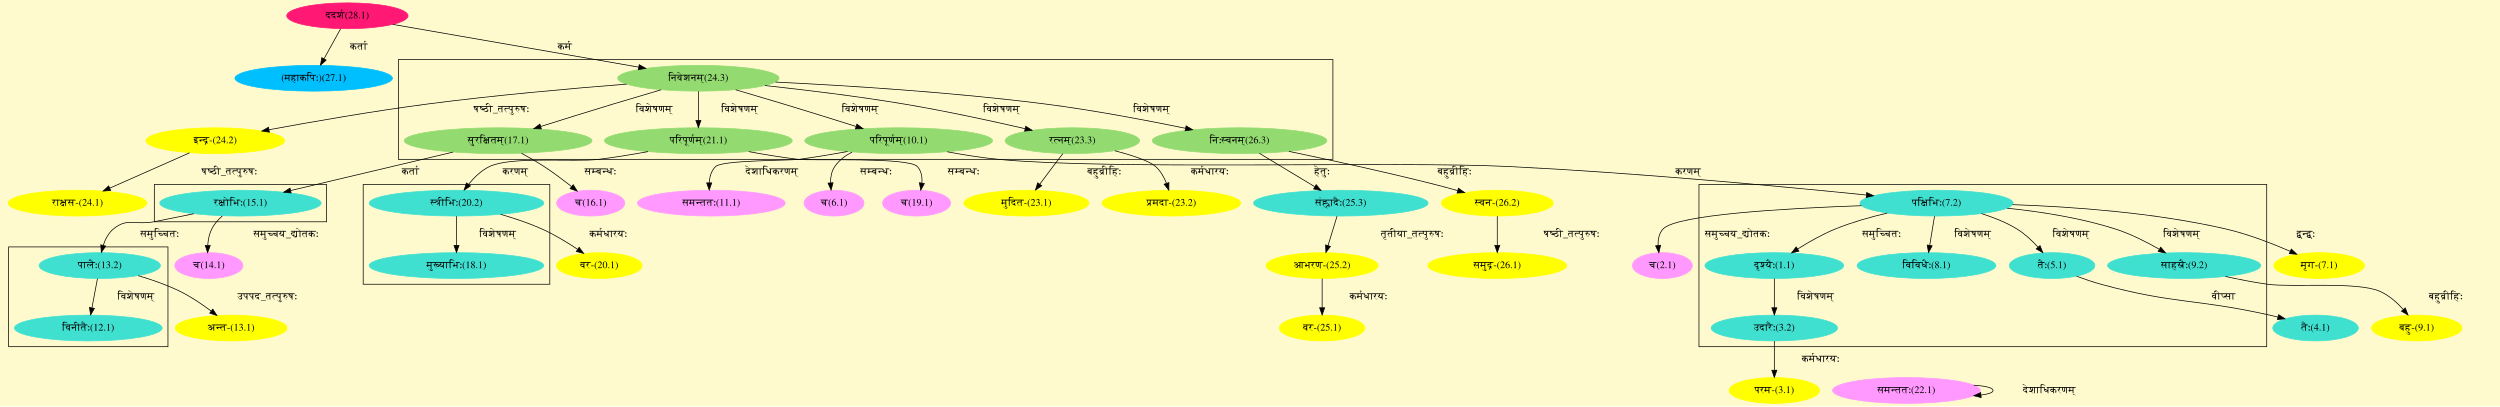
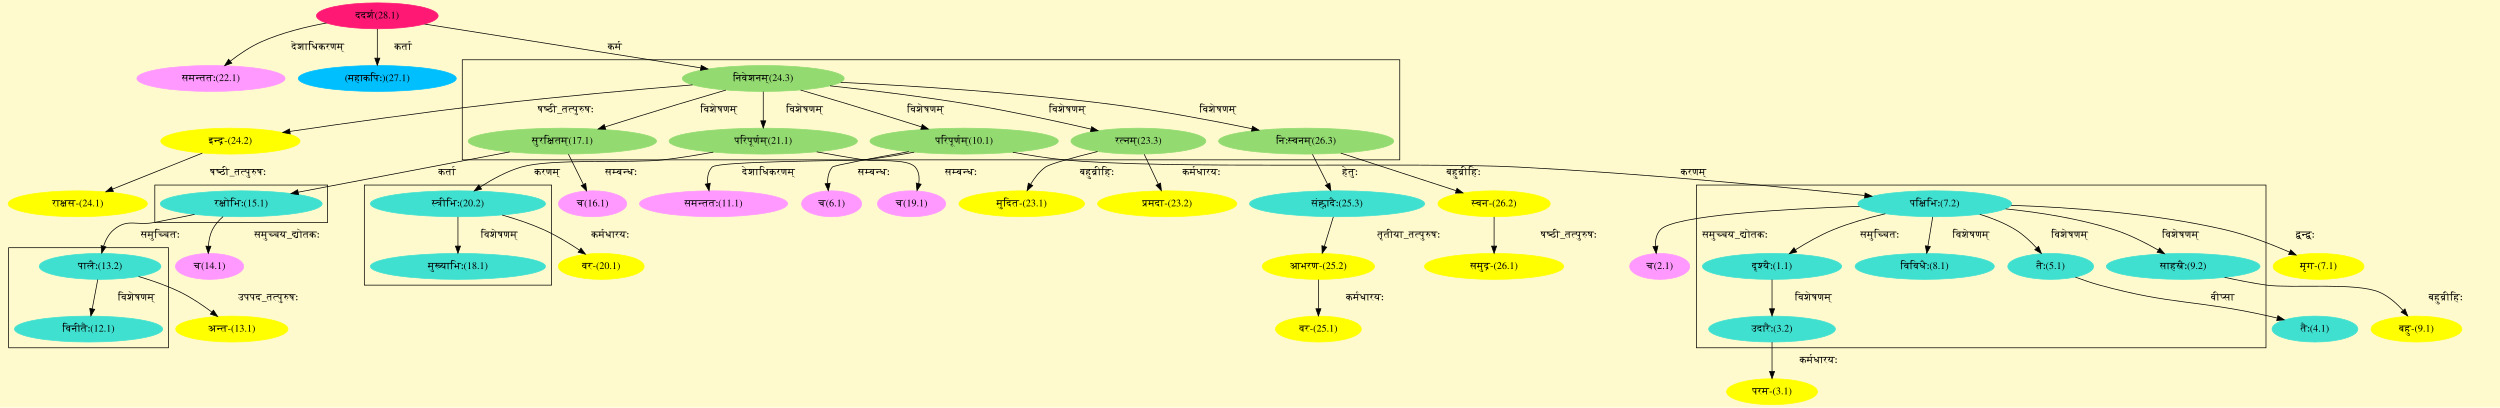
- <svg xmlns="http://www.w3.org/2000/svg" width="3483pt" height="566pt" viewBox="0.00 0.00 3483.00 566.00">
+ <svg xmlns="http://www.w3.org/2000/svg" width="3472pt" height="566pt" viewBox="0.00 0.00 3472.00 566.00">
  <g id="graph0" class="graph" transform="scale(1 1) rotate(0) translate(4 562)">
-     <polygon fill="#fffacd" stroke="transparent" points="-4,4 -4,-562 3479,-562 3479,4 -4,4" />
+     <polygon fill="#fffacd" stroke="transparent" points="-4,4 -4,-562 3468,-562 3468,4 -4,4" />
    <g id="clust1" class="cluster">
-       <polygon fill="#fffacd" stroke="black" points="2363,-79 2363,-305 3154,-305 3154,-79 2363,-79" />
+       <polygon fill="#fffacd" stroke="black" points="2352,-79 2352,-305 3143,-305 3143,-79 2352,-79" />
    </g>
    <g id="clust2" class="cluster">
-       <polygon fill="#fffacd" stroke="black" points="551,-340 551,-479 1853,-479 1853,-340 551,-340" />
+       <polygon fill="#fffacd" stroke="black" points="638,-340 638,-479 1940,-479 1940,-340 638,-340" />
    </g>
    <g id="clust3" class="cluster">
      <polygon fill="#fffacd" stroke="black" points="8,-79 8,-218 230,-218 230,-79 8,-79" />
    </g>
    <g id="clust4" class="cluster">
      <polygon fill="#fffacd" stroke="black" points="211,-253 211,-305 451,-305 451,-253 211,-253" />
    </g>
    <g id="clust5" class="cluster">
      <polygon fill="#fffacd" stroke="black" points="502,-166 502,-305 762,-305 762,-166 502,-166" />
    </g>
    <g id="node1" class="node">
-       <ellipse fill="#40e0d0" stroke="#40e0d0" cx="2468" cy="-192" rx="96.68" ry="18" />
-       <text text-anchor="middle" x="2468" y="-188.3" font-family="Times,serif" font-size="14.00">दृश्यैः(1.1)</text>
+       <ellipse fill="#40e0d0" stroke="#40e0d0" cx="2457" cy="-192" rx="96.68" ry="18" />
+       <text text-anchor="middle" x="2457" y="-188.3" font-family="Times,serif" font-size="14.00">दृश्यैः(1.1)</text>
    </g>
    <g id="node2" class="node">
-       <ellipse fill="#40e0d0" stroke="#40e0d0" cx="2694" cy="-279" rx="106.68" ry="18" />
-       <text text-anchor="middle" x="2694" y="-275.3" font-family="Times,serif" font-size="14.00">पक्षिभिः(7.2)</text>
+       <ellipse fill="#40e0d0" stroke="#40e0d0" cx="2683" cy="-279" rx="106.68" ry="18" />
+       <text text-anchor="middle" x="2683" y="-275.3" font-family="Times,serif" font-size="14.00">पक्षिभिः(7.2)</text>
    </g>
    <g id="edge1" class="edge">
-       <path fill="none" stroke="black" d="M2500.55,-215.14C2515.92,-224.8 2534.85,-235.59 2553,-243 2575.88,-252.34 2601.91,-259.66 2625.32,-265.13" />
-       <polygon fill="black" stroke="black" points="2502.25,-212.08 2491.95,-209.62 2498.47,-217.97 2502.25,-212.08" />
-       <text text-anchor="middle" x="2617.5" y="-231.8" font-family="Times,serif" font-size="14.00">समुच्चितः</text>
+       <path fill="none" stroke="black" d="M2489.55,-215.14C2504.92,-224.8 2523.85,-235.59 2542,-243 2564.88,-252.34 2590.91,-259.66 2614.32,-265.13" />
+       <polygon fill="black" stroke="black" points="2491.25,-212.08 2480.95,-209.62 2487.47,-217.97 2491.25,-212.08" />
+       <text text-anchor="middle" x="2606.5" y="-231.8" font-family="Times,serif" font-size="14.00">समुच्चितः</text>
    </g>
    <g id="node7" class="node">
-       <ellipse fill="#93db70" stroke="#93db70" cx="1248" cy="-366" rx="130.78" ry="18" />
-       <text text-anchor="middle" x="1248" y="-362.3" font-family="Times,serif" font-size="14.00">परिपूर्णम्(10.1)</text>
+       <ellipse fill="#93db70" stroke="#93db70" cx="1335" cy="-366" rx="130.78" ry="18" />
+       <text text-anchor="middle" x="1335" y="-362.3" font-family="Times,serif" font-size="14.00">परिपूर्णम्(10.1)</text>
    </g>
    <g id="edge9" class="edge">
-       <path fill="none" stroke="black" d="M2596.18,-290.31C2478.22,-302.26 2273.85,-321.4 2098,-330 1940.17,-337.72 1544.29,-324.85 1387,-340 1363.57,-342.26 1338.17,-346.34 1315.56,-350.55" />
-       <polygon fill="black" stroke="black" points="2596.68,-293.78 2606.27,-289.28 2595.97,-286.81 2596.68,-293.78" />
+       <path fill="none" stroke="black" d="M2585.65,-290.51C2470.71,-302.43 2273.7,-321.34 2104,-330 1964.16,-337.14 1613.36,-326.45 1474,-340 1450.57,-342.28 1425.17,-346.36 1402.56,-350.58" />
+       <polygon fill="black" stroke="black" points="2586.25,-293.97 2595.83,-289.45 2585.52,-287.01 2586.25,-293.97" />
      <text text-anchor="middle" x="2348" y="-318.8" font-family="Times,serif" font-size="14.00">करणम्</text>
    </g>
    <g id="node3" class="node">
-       <ellipse fill="#40e0d0" stroke="#40e0d0" cx="2468" cy="-105" rx="87.99" ry="18" />
-       <text text-anchor="middle" x="2468" y="-101.3" font-family="Times,serif" font-size="14.00">उदारैः(3.2)</text>
+       <ellipse fill="#40e0d0" stroke="#40e0d0" cx="2457" cy="-105" rx="87.99" ry="18" />
+       <text text-anchor="middle" x="2457" y="-101.3" font-family="Times,serif" font-size="14.00">उदारैः(3.2)</text>
    </g>
    <g id="edge4" class="edge">
-       <path fill="none" stroke="black" d="M2468,-133.27C2468,-146.58 2468,-162.19 2468,-173.82" />
-       <polygon fill="black" stroke="black" points="2471.5,-133.2 2468,-123.2 2464.5,-133.2 2471.5,-133.2" />
-       <text text-anchor="middle" x="2525.5" y="-144.8" font-family="Times,serif" font-size="14.00">विशेषणम्</text>
+       <path fill="none" stroke="black" d="M2457,-133.27C2457,-146.58 2457,-162.19 2457,-173.82" />
+       <polygon fill="black" stroke="black" points="2460.5,-133.2 2457,-123.2 2453.5,-133.2 2460.5,-133.2" />
+       <text text-anchor="middle" x="2514.5" y="-144.8" font-family="Times,serif" font-size="14.00">विशेषणम्</text>
    </g>
    <g id="node4" class="node">
-       <ellipse fill="#40e0d0" stroke="#40e0d0" cx="2855" cy="-192" rx="59.59" ry="18" />
-       <text text-anchor="middle" x="2855" y="-188.3" font-family="Times,serif" font-size="14.00">तैः(5.1)</text>
+       <ellipse fill="#40e0d0" stroke="#40e0d0" cx="2844" cy="-192" rx="59.59" ry="18" />
+       <text text-anchor="middle" x="2844" y="-188.3" font-family="Times,serif" font-size="14.00">तैः(5.1)</text>
    </g>
    <g id="edge6" class="edge">
-       <path fill="none" stroke="black" d="M2835.37,-217.66C2827.12,-226.7 2816.9,-236.33 2806,-243 2790.97,-252.2 2773.31,-259.18 2756.51,-264.38" />
-       <polygon fill="black" stroke="black" points="2838.15,-219.81 2842.09,-209.97 2832.87,-215.2 2838.15,-219.81" />
-       <text text-anchor="middle" x="2881.5" y="-231.8" font-family="Times,serif" font-size="14.00">विशेषणम्</text>
+       <path fill="none" stroke="black" d="M2824.37,-217.66C2816.12,-226.7 2805.9,-236.33 2795,-243 2779.97,-252.2 2762.31,-259.18 2745.51,-264.38" />
+       <polygon fill="black" stroke="black" points="2827.15,-219.81 2831.09,-209.97 2821.87,-215.2 2827.15,-219.81" />
+       <text text-anchor="middle" x="2870.5" y="-231.8" font-family="Times,serif" font-size="14.00">विशेषणम्</text>
    </g>
    <g id="node5" class="node">
-       <ellipse fill="#40e0d0" stroke="#40e0d0" cx="2680" cy="-192" rx="96.68" ry="18" />
-       <text text-anchor="middle" x="2680" y="-188.3" font-family="Times,serif" font-size="14.00">विविधैः(8.1)</text>
+       <ellipse fill="#40e0d0" stroke="#40e0d0" cx="2669" cy="-192" rx="96.68" ry="18" />
+       <text text-anchor="middle" x="2669" y="-188.3" font-family="Times,serif" font-size="14.00">विविधैः(8.1)</text>
    </g>
    <g id="edge10" class="edge">
-       <path fill="none" stroke="black" d="M2684.49,-220.27C2686.68,-233.58 2689.26,-249.19 2691.17,-260.82" />
-       <polygon fill="black" stroke="black" points="2687.91,-219.5 2682.83,-210.2 2681,-220.64 2687.91,-219.5" />
-       <text text-anchor="middle" x="2744.5" y="-231.8" font-family="Times,serif" font-size="14.00">विशेषणम्</text>
+       <path fill="none" stroke="black" d="M2673.49,-220.27C2675.68,-233.58 2678.26,-249.19 2680.17,-260.82" />
+       <polygon fill="black" stroke="black" points="2676.91,-219.5 2671.83,-210.2 2670,-220.64 2676.91,-219.5" />
+       <text text-anchor="middle" x="2733.5" y="-231.8" font-family="Times,serif" font-size="14.00">विशेषणम्</text>
    </g>
    <g id="node6" class="node">
-       <ellipse fill="#40e0d0" stroke="#40e0d0" cx="3039" cy="-192" rx="106.68" ry="18" />
-       <text text-anchor="middle" x="3039" y="-188.3" font-family="Times,serif" font-size="14.00">साहस्रैः(9.2)</text>
+       <ellipse fill="#40e0d0" stroke="#40e0d0" cx="3028" cy="-192" rx="106.68" ry="18" />
+       <text text-anchor="middle" x="3028" y="-188.3" font-family="Times,serif" font-size="14.00">साहस्रैः(9.2)</text>
    </g>
    <g id="edge12" class="edge">
-       <path fill="none" stroke="black" d="M3004.34,-214.72C2986.62,-224.86 2964.34,-236.17 2943,-243 2894.67,-258.48 2838.89,-267.11 2792.39,-271.93" />
-       <polygon fill="black" stroke="black" points="3006.3,-217.63 3013.16,-209.55 3002.77,-211.58 3006.3,-217.63" />
-       <text text-anchor="middle" x="3035.5" y="-231.8" font-family="Times,serif" font-size="14.00">विशेषणम्</text>
+       <path fill="none" stroke="black" d="M2993.34,-214.72C2975.62,-224.86 2953.34,-236.17 2932,-243 2883.67,-258.48 2827.89,-267.11 2781.39,-271.93" />
+       <polygon fill="black" stroke="black" points="2995.3,-217.63 3002.16,-209.55 2991.77,-211.58 2995.3,-217.63" />
+       <text text-anchor="middle" x="3024.5" y="-231.8" font-family="Times,serif" font-size="14.00">विशेषणम्</text>
    </g>
    <g id="node8" class="node">
-       <ellipse fill="#93db70" stroke="#93db70" cx="969" cy="-453" rx="112.38" ry="18" />
-       <text text-anchor="middle" x="969" y="-449.3" font-family="Times,serif" font-size="14.00">निवेशनम्(24.3)</text>
+       <ellipse fill="#93db70" stroke="#93db70" cx="1056" cy="-453" rx="112.38" ry="18" />
+       <text text-anchor="middle" x="1056" y="-449.3" font-family="Times,serif" font-size="14.00">निवेशनम्(24.3)</text>
    </g>
    <g id="edge13" class="edge">
-       <path fill="none" stroke="black" d="M1188.42,-385.88C1158.35,-395.34 1121.28,-406.91 1088,-417 1066.05,-423.66 1041.77,-430.83 1020.9,-436.94" />
-       <polygon fill="black" stroke="black" points="1189.85,-389.1 1198.34,-382.76 1187.75,-382.42 1189.85,-389.1" />
-       <text text-anchor="middle" x="1194.5" y="-405.8" font-family="Times,serif" font-size="14.00">विशेषणम्</text>
-     </g>
-     <g id="node35" class="node">
-       <ellipse fill="#ff1975" stroke="#ff1975" cx="480" cy="-540" rx="84.49" ry="18" />
-       <text text-anchor="middle" x="480" y="-536.3" font-family="Times,serif" font-size="14.00">ददर्श(28.1)</text>
+       <path fill="none" stroke="black" d="M1275.42,-385.88C1245.35,-395.34 1208.28,-406.91 1175,-417 1153.05,-423.66 1128.77,-430.83 1107.9,-436.94" />
+       <polygon fill="black" stroke="black" points="1276.85,-389.1 1285.34,-382.76 1274.75,-382.42 1276.85,-389.1" />
+       <text text-anchor="middle" x="1281.5" y="-405.8" font-family="Times,serif" font-size="14.00">विशेषणम्</text>
+     </g>
+     <g id="node31" class="node">
+       <ellipse fill="#ff1975" stroke="#ff1975" cx="520" cy="-540" rx="84.49" ry="18" />
+       <text text-anchor="middle" x="520" y="-536.3" font-family="Times,serif" font-size="14.00">ददर्श(28.1)</text>
    </g>
    <g id="edge33" class="edge">
-       <path fill="none" stroke="black" d="M885.73,-468.47C788.73,-485.34 630.65,-512.81 543.2,-528.02" />
-       <polygon fill="black" stroke="black" points="886.54,-471.89 895.79,-466.73 885.34,-464.99 886.54,-471.89" />
-       <text text-anchor="middle" x="783" y="-492.8" font-family="Times,serif" font-size="14.00">कर्म</text>
+       <path fill="none" stroke="black" d="M969.06,-467.79C861.86,-484.79 682.05,-513.3 585.69,-528.58" />
+       <polygon fill="black" stroke="black" points="969.88,-471.2 979.2,-466.18 968.78,-464.29 969.88,-471.2" />
+       <text text-anchor="middle" x="850" y="-492.8" font-family="Times,serif" font-size="14.00">कर्म</text>
    </g>
    <g id="node9" class="node">
-       <ellipse fill="#93db70" stroke="#93db70" cx="690" cy="-366" rx="130.78" ry="18" />
-       <text text-anchor="middle" x="690" y="-362.3" font-family="Times,serif" font-size="14.00">सुरक्षितम्(17.1)</text>
+       <ellipse fill="#93db70" stroke="#93db70" cx="777" cy="-366" rx="130.78" ry="18" />
+       <text text-anchor="middle" x="777" y="-362.3" font-family="Times,serif" font-size="14.00">सुरक्षितम्(17.1)</text>
    </g>
    <g id="edge21" class="edge">
-       <path fill="none" stroke="black" d="M749.58,-385.88C779.65,-395.34 816.72,-406.91 850,-417 871.95,-423.66 896.23,-430.83 917.1,-436.94" />
-       <polygon fill="black" stroke="black" points="750.25,-382.42 739.66,-382.76 748.15,-389.1 750.25,-382.42" />
-       <text text-anchor="middle" x="907.5" y="-405.8" font-family="Times,serif" font-size="14.00">विशेषणम्</text>
+       <path fill="none" stroke="black" d="M836.58,-385.88C866.65,-395.34 903.72,-406.91 937,-417 958.95,-423.66 983.23,-430.83 1004.1,-436.94" />
+       <polygon fill="black" stroke="black" points="837.25,-382.42 826.66,-382.76 835.15,-389.1 837.25,-382.42" />
+       <text text-anchor="middle" x="994.5" y="-405.8" font-family="Times,serif" font-size="14.00">विशेषणम्</text>
    </g>
    <g id="node10" class="node">
-       <ellipse fill="#93db70" stroke="#93db70" cx="969" cy="-366" rx="130.78" ry="18" />
-       <text text-anchor="middle" x="969" y="-362.3" font-family="Times,serif" font-size="14.00">परिपूर्णम्(21.1)</text>
+       <ellipse fill="#93db70" stroke="#93db70" cx="1056" cy="-366" rx="130.78" ry="18" />
+       <text text-anchor="middle" x="1056" y="-362.3" font-family="Times,serif" font-size="14.00">परिपूर्णम्(21.1)</text>
    </g>
    <g id="edge26" class="edge">
-       <path fill="none" stroke="black" d="M969,-394.27C969,-407.58 969,-423.19 969,-434.82" />
-       <polygon fill="black" stroke="black" points="972.5,-394.2 969,-384.2 965.5,-394.2 972.5,-394.2" />
-       <text text-anchor="middle" x="1026.5" y="-405.8" font-family="Times,serif" font-size="14.00">विशेषणम्</text>
+       <path fill="none" stroke="black" d="M1056,-394.27C1056,-407.58 1056,-423.19 1056,-434.82" />
+       <polygon fill="black" stroke="black" points="1059.5,-394.2 1056,-384.2 1052.5,-394.2 1059.5,-394.2" />
+       <text text-anchor="middle" x="1113.5" y="-405.8" font-family="Times,serif" font-size="14.00">विशेषणम्</text>
    </g>
    <g id="node11" class="node">
-       <ellipse fill="#93db70" stroke="#93db70" cx="1490" cy="-366" rx="93.68" ry="18" />
-       <text text-anchor="middle" x="1490" y="-362.3" font-family="Times,serif" font-size="14.00">रत्नम्(23.3)</text>
+       <ellipse fill="#93db70" stroke="#93db70" cx="1577" cy="-366" rx="93.68" ry="18" />
+       <text text-anchor="middle" x="1577" y="-362.3" font-family="Times,serif" font-size="14.00">रत्नम्(23.3)</text>
    </g>
    <g id="edge30" class="edge">
-       <path fill="none" stroke="black" d="M1424.01,-382.74C1377.3,-393.49 1313.07,-407.44 1256,-417 1191.39,-427.82 1118.08,-436.7 1061.72,-442.81" />
-       <polygon fill="black" stroke="black" points="1425.05,-386.1 1434,-380.43 1423.47,-379.28 1425.05,-386.1" />
-       <text text-anchor="middle" x="1391.5" y="-405.8" font-family="Times,serif" font-size="14.00">विशेषणम्</text>
+       <path fill="none" stroke="black" d="M1511.01,-382.74C1464.3,-393.49 1400.07,-407.44 1343,-417 1278.39,-427.82 1205.08,-436.7 1148.72,-442.81" />
+       <polygon fill="black" stroke="black" points="1512.05,-386.1 1521,-380.43 1510.47,-379.28 1512.05,-386.1" />
+       <text text-anchor="middle" x="1478.5" y="-405.8" font-family="Times,serif" font-size="14.00">विशेषणम्</text>
    </g>
    <g id="node12" class="node">
-       <ellipse fill="#93db70" stroke="#93db70" cx="1723" cy="-366" rx="121.58" ry="18" />
-       <text text-anchor="middle" x="1723" y="-362.3" font-family="Times,serif" font-size="14.00">निःस्वनम्(26.3)</text>
+       <ellipse fill="#93db70" stroke="#93db70" cx="1810" cy="-366" rx="121.58" ry="18" />
+       <text text-anchor="middle" x="1810" y="-362.3" font-family="Times,serif" font-size="14.00">निःस्वनम्(26.3)</text>
    </g>
    <g id="edge39" class="edge">
-       <path fill="none" stroke="black" d="M1647.74,-383.25C1593.78,-394.34 1519.21,-408.5 1453,-417 1324.11,-433.54 1174.82,-442.86 1076.51,-447.65" />
-       <polygon fill="black" stroke="black" points="1648.49,-386.67 1657.57,-381.22 1647.07,-379.82 1648.49,-386.67" />
-       <text text-anchor="middle" x="1600.5" y="-405.8" font-family="Times,serif" font-size="14.00">विशेषणम्</text>
+       <path fill="none" stroke="black" d="M1734.74,-383.25C1680.78,-394.34 1606.21,-408.5 1540,-417 1411.11,-433.54 1261.82,-442.86 1163.51,-447.65" />
+       <polygon fill="black" stroke="black" points="1735.49,-386.67 1744.57,-381.22 1734.07,-379.82 1735.49,-386.67" />
+       <text text-anchor="middle" x="1687.5" y="-405.8" font-family="Times,serif" font-size="14.00">विशेषणम्</text>
    </g>
    <g id="node13" class="node">
      <ellipse fill="#40e0d0" stroke="#40e0d0" cx="119" cy="-105" rx="102.88" ry="18" />
      <text text-anchor="middle" x="119" y="-101.3" font-family="Times,serif" font-size="14.00">विनीतैः(12.1)</text>
    </g>
    <g id="node14" class="node">
      <ellipse fill="#40e0d0" stroke="#40e0d0" cx="135" cy="-192" rx="84.49" ry="18" />
      <text text-anchor="middle" x="135" y="-188.3" font-family="Times,serif" font-size="14.00">पालैः(13.2)</text>
    </g>
    <g id="edge15" class="edge">
      <path fill="none" stroke="black" d="M124.13,-133.27C126.64,-146.58 129.58,-162.19 131.77,-173.82" />
      <polygon fill="black" stroke="black" points="127.53,-132.38 122.24,-123.2 120.65,-133.68 127.53,-132.38" />
      <text text-anchor="middle" x="185.5" y="-144.8" font-family="Times,serif" font-size="14.00">विशेषणम्</text>
    </g>
    <g id="node15" class="node">
      <ellipse fill="#40e0d0" stroke="#40e0d0" cx="331" cy="-279" rx="112.38" ry="18" />
      <text text-anchor="middle" x="331" y="-275.3" font-family="Times,serif" font-size="14.00">रक्षोभिः(15.1)</text>
    </g>
    <g id="edge17" class="edge">
      <path fill="none" stroke="black" d="M139.79,-220.06C142.59,-228.55 147.01,-237.21 154,-243 173.46,-259.14 185.17,-248.22 210,-253 228.22,-256.51 247.94,-260.5 266.07,-264.25" />
      <polygon fill="black" stroke="black" points="143.16,-219.1 137.2,-210.35 136.4,-220.91 143.16,-219.1" />
      <text text-anchor="middle" x="218.5" y="-231.8" font-family="Times,serif" font-size="14.00">समुच्चितः</text>
    </g>
    <g id="edge19" class="edge">
-       <path fill="none" stroke="black" d="M400.95,-296.56C466.65,-312.12 564.07,-335.18 627.3,-350.15" />
-       <polygon fill="black" stroke="black" points="401.63,-293.13 391.09,-294.23 400.01,-299.94 401.63,-293.13" />
-       <text text-anchor="middle" x="568" y="-318.8" font-family="Times,serif" font-size="14.00">कर्ता</text>
+       <path fill="none" stroke="black" d="M410.1,-295.08C493.29,-310.93 623.09,-335.67 703.93,-351.07" />
+       <polygon fill="black" stroke="black" points="410.68,-291.62 400.2,-293.19 409.37,-298.5 410.68,-291.62" />
+       <text text-anchor="middle" x="617" y="-318.8" font-family="Times,serif" font-size="14.00">कर्ता</text>
    </g>
    <g id="node16" class="node">
      <ellipse fill="#40e0d0" stroke="#40e0d0" cx="632" cy="-192" rx="121.58" ry="18" />
      <text text-anchor="middle" x="632" y="-188.3" font-family="Times,serif" font-size="14.00">मुख्याभिः(18.1)</text>
    </g>
    <g id="node17" class="node">
      <ellipse fill="#40e0d0" stroke="#40e0d0" cx="632" cy="-279" rx="121.58" ry="18" />
      <text text-anchor="middle" x="632" y="-275.3" font-family="Times,serif" font-size="14.00">स्त्रीभिः(20.2)</text>
    </g>
    <g id="edge22" class="edge">
      <path fill="none" stroke="black" d="M632,-220.27C632,-233.58 632,-249.19 632,-260.82" />
      <polygon fill="black" stroke="black" points="635.5,-220.2 632,-210.2 628.5,-220.2 635.5,-220.2" />
      <text text-anchor="middle" x="689.5" y="-231.8" font-family="Times,serif" font-size="14.00">विशेषणम्</text>
    </g>
    <g id="edge25" class="edge">
-       <path fill="none" stroke="black" d="M648.76,-305.22C656.47,-314.69 666.48,-324.49 678,-330 708.53,-344.61 796.4,-335.89 830,-340 852.51,-342.76 876.9,-346.78 898.88,-350.81" />
-       <polygon fill="black" stroke="black" points="651.43,-302.95 642.6,-297.1 645.86,-307.18 651.43,-302.95" />
-       <text text-anchor="middle" x="714" y="-318.8" font-family="Times,serif" font-size="14.00">करणम्</text>
+       <path fill="none" stroke="black" d="M663.06,-302.39C679.22,-312.78 699.79,-324.11 720,-330 762.08,-342.27 873.45,-335 917,-340 939.78,-342.62 964.46,-346.66 986.61,-350.73" />
+       <polygon fill="black" stroke="black" points="664.83,-299.37 654.56,-296.76 660.96,-305.2 664.83,-299.37" />
+       <text text-anchor="middle" x="756" y="-318.8" font-family="Times,serif" font-size="14.00">करणम्</text>
    </g>
    <g id="node18" class="node">
-       <ellipse fill="#ff99ff" stroke="#ff99ff" cx="2312" cy="-192" rx="41.69" ry="18" />
-       <text text-anchor="middle" x="2312" y="-188.3" font-family="Times,serif" font-size="14.00">च(2.1)</text>
+       <ellipse fill="#ff99ff" stroke="#ff99ff" cx="2301" cy="-192" rx="41.69" ry="18" />
+       <text text-anchor="middle" x="2301" y="-188.3" font-family="Times,serif" font-size="14.00">च(2.1)</text>
    </g>
    <g id="edge2" class="edge">
-       <path fill="none" stroke="black" d="M2306.03,-220.13C2305.77,-228.41 2307.34,-236.92 2313,-243 2331.58,-262.96 2483.16,-271.72 2589.42,-275.43" />
-       <polygon fill="black" stroke="black" points="2309.53,-220.29 2307.15,-209.96 2302.57,-219.52 2309.53,-220.29" />
-       <text text-anchor="middle" x="2416.5" y="-231.8" font-family="Times,serif" font-size="14.00">समुच्चय_द्योतकः</text>
+       <path fill="none" stroke="black" d="M2295.03,-220.13C2294.77,-228.41 2296.34,-236.92 2302,-243 2320.58,-262.96 2472.16,-271.72 2578.42,-275.43" />
+       <polygon fill="black" stroke="black" points="2298.53,-220.29 2296.15,-209.96 2291.57,-219.52 2298.53,-220.29" />
+       <text text-anchor="middle" x="2405.5" y="-231.8" font-family="Times,serif" font-size="14.00">समुच्चय_द्योतकः</text>
    </g>
    <g id="node19" class="node">
-       <ellipse fill="#ffff00" stroke="#ffff00" cx="2468" cy="-18" rx="63.09" ry="18" />
-       <text text-anchor="middle" x="2468" y="-14.3" font-family="Times,serif" font-size="14.00">परम-(3.1)</text>
+       <ellipse fill="#ffff00" stroke="#ffff00" cx="2457" cy="-18" rx="63.09" ry="18" />
+       <text text-anchor="middle" x="2457" y="-14.3" font-family="Times,serif" font-size="14.00">परम-(3.1)</text>
    </g>
    <g id="edge3" class="edge">
-       <path fill="none" stroke="black" d="M2468,-46.27C2468,-59.58 2468,-75.19 2468,-86.82" />
-       <polygon fill="black" stroke="black" points="2471.5,-46.2 2468,-36.2 2464.5,-46.2 2471.5,-46.2" />
-       <text text-anchor="middle" x="2532.5" y="-57.8" font-family="Times,serif" font-size="14.00">कर्मधारयः</text>
+       <path fill="none" stroke="black" d="M2457,-46.27C2457,-59.58 2457,-75.19 2457,-86.82" />
+       <polygon fill="black" stroke="black" points="2460.5,-46.2 2457,-36.2 2453.5,-46.2 2460.5,-46.2" />
+       <text text-anchor="middle" x="2521.5" y="-57.8" font-family="Times,serif" font-size="14.00">कर्मधारयः</text>
    </g>
    <g id="node20" class="node">
-       <ellipse fill="#40e0d0" stroke="#40e0d0" cx="3222" cy="-105" rx="59.59" ry="18" />
-       <text text-anchor="middle" x="3222" y="-101.3" font-family="Times,serif" font-size="14.00">तैः(4.1)</text>
+       <ellipse fill="#40e0d0" stroke="#40e0d0" cx="3211" cy="-105" rx="59.59" ry="18" />
+       <text text-anchor="middle" x="3211" y="-101.3" font-family="Times,serif" font-size="14.00">तैः(4.1)</text>
    </g>
    <g id="edge5" class="edge">
-       <path fill="none" stroke="black" d="M3169.66,-120.26C3165.72,-121.22 3161.8,-122.15 3158,-123 3054.39,-146.2 3025.43,-138.02 2923,-166 2911.84,-169.05 2899.92,-173.14 2889.22,-177.12" />
-       <polygon fill="black" stroke="black" points="3170.58,-123.64 3179.43,-117.81 3168.88,-116.85 3170.58,-123.64" />
-       <text text-anchor="middle" x="3094" y="-144.8" font-family="Times,serif" font-size="14.00">वीप्सा</text>
+       <path fill="none" stroke="black" d="M3158.66,-120.26C3154.72,-121.22 3150.8,-122.15 3147,-123 3043.39,-146.2 3014.43,-138.02 2912,-166 2900.84,-169.05 2888.92,-173.14 2878.22,-177.12" />
+       <polygon fill="black" stroke="black" points="3159.58,-123.64 3168.43,-117.81 3157.88,-116.85 3159.58,-123.64" />
+       <text text-anchor="middle" x="3083" y="-144.8" font-family="Times,serif" font-size="14.00">वीप्सा</text>
    </g>
    <g id="node21" class="node">
-       <ellipse fill="#ff99ff" stroke="#ff99ff" cx="1158" cy="-279" rx="41.69" ry="18" />
-       <text text-anchor="middle" x="1158" y="-275.3" font-family="Times,serif" font-size="14.00">च(6.1)</text>
+       <ellipse fill="#ff99ff" stroke="#ff99ff" cx="1151" cy="-279" rx="41.69" ry="18" />
+       <text text-anchor="middle" x="1151" y="-275.3" font-family="Times,serif" font-size="14.00">च(6.1)</text>
    </g>
    <g id="edge7" class="edge">
-       <path fill="none" stroke="black" d="M1153.09,-307.25C1153.03,-315.18 1154.45,-323.46 1159,-330 1165.07,-338.72 1173.67,-345.27 1183.15,-350.19" />
-       <polygon fill="black" stroke="black" points="1156.58,-307.45 1153.87,-297.21 1149.6,-306.91 1156.58,-307.45" />
-       <text text-anchor="middle" x="1216.5" y="-318.8" font-family="Times,serif" font-size="14.00">सम्बन्धः</text>
+       <path fill="none" stroke="black" d="M1145.37,-307.18C1145.2,-315.33 1146.72,-323.75 1152,-330 1153.84,-332.17 1208.97,-342.54 1258.24,-351.43" />
+       <polygon fill="black" stroke="black" points="1148.86,-307.48 1146.35,-297.19 1141.89,-306.8 1148.86,-307.48" />
+       <text text-anchor="middle" x="1209.5" y="-318.8" font-family="Times,serif" font-size="14.00">सम्बन्धः</text>
    </g>
    <g id="node22" class="node">
-       <ellipse fill="#ffff00" stroke="#ffff00" cx="3227" cy="-192" rx="63.09" ry="18" />
-       <text text-anchor="middle" x="3227" y="-188.3" font-family="Times,serif" font-size="14.00">मृग-(7.1)</text>
+       <ellipse fill="#ffff00" stroke="#ffff00" cx="3216" cy="-192" rx="63.09" ry="18" />
+       <text text-anchor="middle" x="3216" y="-188.3" font-family="Times,serif" font-size="14.00">मृग-(7.1)</text>
    </g>
    <g id="edge8" class="edge">
-       <path fill="none" stroke="black" d="M3186.75,-211.85C3161.53,-222.81 3128.03,-235.84 3097,-243 2997.95,-265.87 2882.07,-274.07 2800.06,-276.87" />
-       <polygon fill="black" stroke="black" points="3188.26,-215.02 3195.99,-207.77 3185.43,-208.61 3188.26,-215.02" />
-       <text text-anchor="middle" x="3208.5" y="-231.8" font-family="Times,serif" font-size="14.00">द्वन्द्वः</text>
+       <path fill="none" stroke="black" d="M3175.75,-211.85C3150.53,-222.81 3117.03,-235.84 3086,-243 2986.95,-265.87 2871.07,-274.07 2789.06,-276.87" />
+       <polygon fill="black" stroke="black" points="3177.26,-215.02 3184.99,-207.77 3174.43,-208.61 3177.26,-215.02" />
+       <text text-anchor="middle" x="3197.5" y="-231.8" font-family="Times,serif" font-size="14.00">द्वन्द्वः</text>
    </g>
    <g id="node23" class="node">
-       <ellipse fill="#ffff00" stroke="#ffff00" cx="3363" cy="-105" rx="63.09" ry="18" />
-       <text text-anchor="middle" x="3363" y="-101.3" font-family="Times,serif" font-size="14.00">बहु-(9.1)</text>
+       <ellipse fill="#ffff00" stroke="#ffff00" cx="3352" cy="-105" rx="63.09" ry="18" />
+       <text text-anchor="middle" x="3352" y="-101.3" font-family="Times,serif" font-size="14.00">बहु-(9.1)</text>
    </g>
    <g id="edge11" class="edge">
-       <path fill="none" stroke="black" d="M3344.16,-130.98C3335.5,-140.54 3324.39,-150.48 3312,-156 3280.07,-170.24 3189.63,-161.19 3155,-166 3135.82,-168.66 3115.08,-172.74 3096.52,-176.84" />
-       <polygon fill="black" stroke="black" points="3347.02,-133.02 3350.84,-123.14 3341.69,-128.48 3347.02,-133.02" />
-       <text text-anchor="middle" x="3403.5" y="-144.8" font-family="Times,serif" font-size="14.00">बहुव्रीहिः</text>
+       <path fill="none" stroke="black" d="M3333.16,-130.98C3324.5,-140.54 3313.39,-150.48 3301,-156 3269.07,-170.24 3178.63,-161.19 3144,-166 3124.82,-168.66 3104.08,-172.74 3085.52,-176.84" />
+       <polygon fill="black" stroke="black" points="3336.02,-133.02 3339.84,-123.14 3330.69,-128.48 3336.02,-133.02" />
+       <text text-anchor="middle" x="3392.5" y="-144.8" font-family="Times,serif" font-size="14.00">बहुव्रीहिः</text>
    </g>
    <g id="node24" class="node">
      <ellipse fill="#ff99ff" stroke="#ff99ff" cx="987" cy="-279" rx="102.88" ry="18" />
      <text text-anchor="middle" x="987" y="-275.3" font-family="Times,serif" font-size="14.00">समन्ततः(11.1)</text>
    </g>
    <g id="edge14" class="edge">
-       <path fill="none" stroke="black" d="M984.04,-307.44C984.63,-315.74 986.99,-324.19 993,-330 1002.3,-338.99 1096.18,-338.3 1109,-340 1131.12,-342.94 1155.08,-346.94 1176.77,-350.89" />
-       <polygon fill="black" stroke="black" points="987.54,-307.23 984.09,-297.21 980.54,-307.19 987.54,-307.23" />
-       <text text-anchor="middle" x="1071.5" y="-318.8" font-family="Times,serif" font-size="14.00">देशाधिकरणम्</text>
+       <path fill="none" stroke="black" d="M978.91,-306.93C978.07,-315.3 979.2,-323.92 985,-330 993.1,-338.49 1184.34,-338.68 1196,-340 1218.78,-342.58 1243.46,-346.61 1265.62,-350.68" />
+       <polygon fill="black" stroke="black" points="982.36,-307.49 980.72,-297.02 975.47,-306.23 982.36,-307.49" />
+       <text text-anchor="middle" x="1063.5" y="-318.8" font-family="Times,serif" font-size="14.00">देशाधिकरणम्</text>
    </g>
    <g id="node25" class="node">
      <ellipse fill="#ffff00" stroke="#ffff00" cx="318" cy="-105" rx="77.99" ry="18" />
      <text text-anchor="middle" x="318" y="-101.3" font-family="Times,serif" font-size="14.00">अन्त-(13.1)</text>
    </g>
    <g id="edge16" class="edge">
      <path fill="none" stroke="black" d="M290.02,-128.75C277.44,-138.16 262.05,-148.58 247,-156 228.64,-165.06 207.43,-172.4 188.45,-177.97" />
      <polygon fill="black" stroke="black" points="292.44,-131.31 298.25,-122.44 288.18,-125.75 292.44,-131.31" />
      <text text-anchor="middle" x="368.5" y="-144.8" font-family="Times,serif" font-size="14.00">उपपद_तत्पुरुषः</text>
    </g>
    <g id="node26" class="node">
      <ellipse fill="#ff99ff" stroke="#ff99ff" cx="287" cy="-192" rx="47.39" ry="18" />
      <text text-anchor="middle" x="287" y="-188.3" font-family="Times,serif" font-size="14.00">च(14.1)</text>
    </g>
    <g id="edge18" class="edge">
      <path fill="none" stroke="black" d="M285.43,-220.14C285.96,-227.85 287.5,-236.05 291,-243 294.48,-249.93 299.99,-256.07 305.81,-261.21" />
      <polygon fill="black" stroke="black" points="288.93,-220 285.26,-210.06 281.93,-220.12 288.93,-220" />
      <text text-anchor="middle" x="394.5" y="-231.8" font-family="Times,serif" font-size="14.00">समुच्चय_द्योतकः</text>
    </g>
    <g id="node27" class="node">
      <ellipse fill="#ff99ff" stroke="#ff99ff" cx="819" cy="-279" rx="47.39" ry="18" />
      <text text-anchor="middle" x="819" y="-275.3" font-family="Times,serif" font-size="14.00">च(16.1)</text>
    </g>
    <g id="edge20" class="edge">
-       <path fill="none" stroke="black" d="M792.31,-302.03C780.82,-311.11 767.05,-321.49 754,-330 744.03,-336.5 732.75,-342.95 722.47,-348.51" />
-       <polygon fill="black" stroke="black" points="794.61,-304.67 800.23,-295.69 790.24,-299.2 794.61,-304.67" />
-       <text text-anchor="middle" x="832.5" y="-318.8" font-family="Times,serif" font-size="14.00">सम्बन्धः</text>
+       <path fill="none" stroke="black" d="M806.09,-306.13C799.37,-319.73 791.34,-335.98 785.42,-347.95" />
+       <polygon fill="black" stroke="black" points="809.41,-307.31 810.7,-296.79 803.13,-304.21 809.41,-307.31" />
+       <text text-anchor="middle" x="858.5" y="-318.8" font-family="Times,serif" font-size="14.00">सम्बन्धः</text>
    </g>
    <g id="node28" class="node">
-       <ellipse fill="#ff99ff" stroke="#ff99ff" cx="1273" cy="-279" rx="47.39" ry="18" />
-       <text text-anchor="middle" x="1273" y="-275.3" font-family="Times,serif" font-size="14.00">च(19.1)</text>
+       <ellipse fill="#ff99ff" stroke="#ff99ff" cx="1262" cy="-279" rx="47.39" ry="18" />
+       <text text-anchor="middle" x="1262" y="-275.3" font-family="Times,serif" font-size="14.00">च(19.1)</text>
    </g>
    <g id="edge23" class="edge">
-       <path fill="none" stroke="black" d="M1280.37,-306.89C1281.02,-315.26 1279.75,-323.89 1274,-330 1261.33,-343.45 1126.35,-337.81 1108,-340 1085.48,-342.69 1061.09,-346.71 1039.11,-350.73" />
-       <polygon fill="black" stroke="black" points="1283.82,-306.32 1278.79,-296.99 1276.91,-307.42 1283.82,-306.32" />
-       <text text-anchor="middle" x="1338.5" y="-318.8" font-family="Times,serif" font-size="14.00">सम्बन्धः</text>
+       <path fill="none" stroke="black" d="M1271.89,-306.97C1273.16,-315.21 1272.46,-323.73 1267,-330 1256.39,-342.18 1210.95,-337.46 1195,-340 1173.93,-343.36 1151.13,-347.32 1130.21,-351.09" />
+       <polygon fill="black" stroke="black" points="1275.29,-306.14 1269.55,-297.24 1268.49,-307.78 1275.29,-306.14" />
+       <text text-anchor="middle" x="1330.5" y="-318.8" font-family="Times,serif" font-size="14.00">सम्बन्धः</text>
    </g>
    <g id="node29" class="node">
      <ellipse fill="#ffff00" stroke="#ffff00" cx="831" cy="-192" rx="59.59" ry="18" />
      <text text-anchor="middle" x="831" y="-188.3" font-family="Times,serif" font-size="14.00">वर-(20.1)</text>
    </g>
    <g id="edge24" class="edge">
      <path fill="none" stroke="black" d="M800.6,-214.74C786.1,-224.39 768.2,-235.27 751,-243 732.83,-251.16 712.25,-258 693.38,-263.4" />
      <polygon fill="black" stroke="black" points="802.85,-217.45 809.16,-208.94 798.92,-211.66 802.85,-217.45" />
      <text text-anchor="middle" x="843.5" y="-231.8" font-family="Times,serif" font-size="14.00">कर्मधारयः</text>
    </g>
    <g id="node30" class="node">
-       <ellipse fill="#ff99ff" stroke="#ff99ff" cx="2652" cy="-18" rx="102.88" ry="18" />
-       <text text-anchor="middle" x="2652" y="-14.3" font-family="Times,serif" font-size="14.00">समन्ततः(22.1)</text>
+       <ellipse fill="#ff99ff" stroke="#ff99ff" cx="289" cy="-453" rx="102.88" ry="18" />
+       <text text-anchor="middle" x="289" y="-449.3" font-family="Times,serif" font-size="14.00">समन्ततः(22.1)</text>
    </g>
    <g id="edge27" class="edge">
-       <path fill="none" stroke="black" d="M2756.13,-11.61C2766.26,-12.9 2772.69,-15.03 2772.69,-18 2772.69,-21.88 2761.73,-24.32 2745.87,-25.34" />
-       <polygon fill="black" stroke="black" points="2756.15,-8.1 2745.87,-10.66 2755.51,-15.07 2756.15,-8.1" />
-       <text text-anchor="middle" x="2851.19" y="-14.3" font-family="Times,serif" font-size="14.00">देशाधिकरणम्</text>
-     </g>
-     <g id="node31" class="node">
-       <ellipse fill="#ffff00" stroke="#ffff00" cx="1426" cy="-279" rx="87.18" ry="18" />
-       <text text-anchor="middle" x="1426" y="-275.3" font-family="Times,serif" font-size="14.00">मुदित-(23.1)</text>
+       <path fill="none" stroke="black" d="M315.97,-477.2C328.36,-486.78 343.69,-497.22 359,-504 387.37,-516.57 420.62,-524.78 449.51,-530.06" />
+       <polygon fill="black" stroke="black" points="317.9,-474.26 307.9,-470.75 313.53,-479.73 317.9,-474.26" />
+       <text text-anchor="middle" x="437.5" y="-492.8" font-family="Times,serif" font-size="14.00">देशाधिकरणम्</text>
+     </g>
+     <g id="node32" class="node">
+       <ellipse fill="#ffff00" stroke="#ffff00" cx="1415" cy="-279" rx="87.18" ry="18" />
+       <text text-anchor="middle" x="1415" y="-275.3" font-family="Times,serif" font-size="14.00">मुदित-(23.1)</text>
    </g>
    <g id="edge28" class="edge">
-       <path fill="none" stroke="black" d="M1444.62,-305.37C1450.47,-313.29 1456.98,-322.03 1463,-330 1467.44,-335.88 1472.35,-342.27 1476.75,-347.96" />
-       <polygon fill="black" stroke="black" points="1447.34,-303.16 1438.59,-297.19 1441.71,-307.31 1447.34,-303.16" />
-       <text text-anchor="middle" x="1534.5" y="-318.8" font-family="Times,serif" font-size="14.00">बहुव्रीहिः</text>
-     </g>
-     <g id="node32" class="node">
-       <ellipse fill="#ffff00" stroke="#ffff00" cx="1628" cy="-279" rx="96.68" ry="18" />
-       <text text-anchor="middle" x="1628" y="-275.3" font-family="Times,serif" font-size="14.00">प्रमदा-(23.2)</text>
+       <path fill="none" stroke="black" d="M1427.29,-306.04C1432.56,-314.77 1439.49,-323.85 1448,-330 1454.23,-334.5 1488.57,-343.72 1520.25,-351.57" />
+       <polygon fill="black" stroke="black" points="1430.3,-304.25 1422.4,-297.19 1424.18,-307.64 1430.3,-304.25" />
+       <text text-anchor="middle" x="1519.5" y="-318.8" font-family="Times,serif" font-size="14.00">बहुव्रीहिः</text>
+     </g>
+     <g id="node33" class="node">
+       <ellipse fill="#ffff00" stroke="#ffff00" cx="1617" cy="-279" rx="96.68" ry="18" />
+       <text text-anchor="middle" x="1617" y="-275.3" font-family="Times,serif" font-size="14.00">प्रमदा-(23.2)</text>
    </g>
    <g id="edge29" class="edge">
-       <path fill="none" stroke="black" d="M1621.13,-306.65C1617.79,-315.11 1612.94,-323.85 1606,-330 1597.02,-337.95 1573.04,-345.76 1549.19,-351.98" />
-       <polygon fill="black" stroke="black" points="1624.5,-307.62 1624.4,-297.02 1617.87,-305.37 1624.5,-307.62" />
-       <text text-anchor="middle" x="1681.5" y="-318.8" font-family="Times,serif" font-size="14.00">कर्मधारयः</text>
-     </g>
-     <g id="node33" class="node">
+       <path fill="none" stroke="black" d="M1604.54,-306.48C1598.19,-319.96 1590.66,-335.96 1585.08,-347.82" />
+       <polygon fill="black" stroke="black" points="1607.81,-307.74 1608.91,-297.2 1601.48,-304.76 1607.81,-307.74" />
+       <text text-anchor="middle" x="1664.5" y="-318.8" font-family="Times,serif" font-size="14.00">कर्मधारयः</text>
+     </g>
+     <g id="node34" class="node">
      <ellipse fill="#ffff00" stroke="#ffff00" cx="104" cy="-279" rx="96.68" ry="18" />
      <text text-anchor="middle" x="104" y="-275.3" font-family="Times,serif" font-size="14.00">राक्षस-(24.1)</text>
    </g>
-     <g id="node34" class="node">
-       <ellipse fill="#ffff00" stroke="#ffff00" cx="296" cy="-366" rx="96.68" ry="18" />
-       <text text-anchor="middle" x="296" y="-362.3" font-family="Times,serif" font-size="14.00">इन्द्र-(24.2)</text>
+     <g id="node35" class="node">
+       <ellipse fill="#ffff00" stroke="#ffff00" cx="316" cy="-366" rx="96.68" ry="18" />
+       <text text-anchor="middle" x="316" y="-362.3" font-family="Times,serif" font-size="14.00">इन्द्र-(24.2)</text>
    </g>
    <g id="edge31" class="edge">
-       <path fill="none" stroke="black" d="M148.89,-299.87C182.81,-314.89 228.74,-335.22 260.2,-349.15" />
-       <polygon fill="black" stroke="black" points="150.22,-296.64 139.66,-295.79 147.39,-303.04 150.22,-296.64" />
-       <text text-anchor="middle" x="315.5" y="-318.8" font-family="Times,serif" font-size="14.00">षष्ठी_तत्पुरुषः</text>
+       <path fill="none" stroke="black" d="M152.64,-299.5C190.37,-314.63 241.96,-335.32 277,-349.36" />
+       <polygon fill="black" stroke="black" points="153.47,-296.06 142.88,-295.59 150.86,-302.56 153.47,-296.06" />
+       <text text-anchor="middle" x="326.5" y="-318.8" font-family="Times,serif" font-size="14.00">षष्ठी_तत्पुरुषः</text>
    </g>
    <g id="edge32" class="edge">
-       <path fill="none" stroke="black" d="M370.88,-381.3C430.37,-392.27 515.77,-407.16 591,-417 684.94,-429.29 792.57,-438.82 868.89,-444.8" />
-       <polygon fill="black" stroke="black" points="371.29,-377.82 360.82,-379.44 370.02,-384.7 371.29,-377.82" />
-       <text text-anchor="middle" x="694.5" y="-405.8" font-family="Times,serif" font-size="14.00">षष्ठी_तत्पुरुषः</text>
+       <path fill="none" stroke="black" d="M398.77,-379.51C472.06,-390.33 581.99,-405.93 678,-417 772.93,-427.95 881.59,-437.72 957.97,-444.14" />
+       <polygon fill="black" stroke="black" points="399.09,-376.02 388.68,-378.02 398.06,-382.94 399.09,-376.02" />
+       <text text-anchor="middle" x="781.5" y="-405.8" font-family="Times,serif" font-size="14.00">षष्ठी_तत्पुरुषः</text>
    </g>
    <g id="node36" class="node">
-       <ellipse fill="#ffff00" stroke="#ffff00" cx="1838" cy="-105" rx="59.59" ry="18" />
-       <text text-anchor="middle" x="1838" y="-101.3" font-family="Times,serif" font-size="14.00">वर-(25.1)</text>
+       <ellipse fill="#ffff00" stroke="#ffff00" cx="1827" cy="-105" rx="59.59" ry="18" />
+       <text text-anchor="middle" x="1827" y="-101.3" font-family="Times,serif" font-size="14.00">वर-(25.1)</text>
    </g>
    <g id="node37" class="node">
-       <ellipse fill="#ffff00" stroke="#ffff00" cx="1838" cy="-192" rx="77.99" ry="18" />
-       <text text-anchor="middle" x="1838" y="-188.3" font-family="Times,serif" font-size="14.00">आभरण-(25.2)</text>
+       <ellipse fill="#ffff00" stroke="#ffff00" cx="1827" cy="-192" rx="77.99" ry="18" />
+       <text text-anchor="middle" x="1827" y="-188.3" font-family="Times,serif" font-size="14.00">आभरण-(25.2)</text>
    </g>
    <g id="edge34" class="edge">
-       <path fill="none" stroke="black" d="M1838,-133.27C1838,-146.58 1838,-162.19 1838,-173.82" />
-       <polygon fill="black" stroke="black" points="1841.5,-133.2 1838,-123.2 1834.5,-133.2 1841.5,-133.2" />
-       <text text-anchor="middle" x="1902.5" y="-144.8" font-family="Times,serif" font-size="14.00">कर्मधारयः</text>
+       <path fill="none" stroke="black" d="M1827,-133.27C1827,-146.58 1827,-162.19 1827,-173.82" />
+       <polygon fill="black" stroke="black" points="1830.5,-133.2 1827,-123.2 1823.5,-133.2 1830.5,-133.2" />
+       <text text-anchor="middle" x="1891.5" y="-144.8" font-family="Times,serif" font-size="14.00">कर्मधारयः</text>
    </g>
    <g id="node38" class="node">
-       <ellipse fill="#40e0d0" stroke="#40e0d0" cx="1864" cy="-279" rx="121.58" ry="18" />
-       <text text-anchor="middle" x="1864" y="-275.3" font-family="Times,serif" font-size="14.00">संह्रादैः(25.3)</text>
+       <ellipse fill="#40e0d0" stroke="#40e0d0" cx="1853" cy="-279" rx="121.58" ry="18" />
+       <text text-anchor="middle" x="1853" y="-275.3" font-family="Times,serif" font-size="14.00">संह्रादैः(25.3)</text>
    </g>
    <g id="edge35" class="edge">
-       <path fill="none" stroke="black" d="M1846.22,-219.87C1850.32,-233.27 1855.15,-249.08 1858.75,-260.82" />
-       <polygon fill="black" stroke="black" points="1849.53,-218.74 1843.26,-210.2 1842.84,-220.79 1849.53,-218.74" />
-       <text text-anchor="middle" x="1963.5" y="-231.8" font-family="Times,serif" font-size="14.00">तृतीया_तत्पुरुषः</text>
+       <path fill="none" stroke="black" d="M1835.22,-219.87C1839.32,-233.27 1844.15,-249.08 1847.75,-260.82" />
+       <polygon fill="black" stroke="black" points="1838.53,-218.74 1832.26,-210.2 1831.84,-220.79 1838.53,-218.74" />
+       <text text-anchor="middle" x="1952.5" y="-231.8" font-family="Times,serif" font-size="14.00">तृतीया_तत्पुरुषः</text>
    </g>
    <g id="edge36" class="edge">
-       <path fill="none" stroke="black" d="M1827.63,-301.93C1803.54,-316.44 1772.46,-335.18 1750.45,-348.45" />
-       <polygon fill="black" stroke="black" points="1829.72,-304.75 1836.48,-296.59 1826.11,-298.76 1829.72,-304.75" />
-       <text text-anchor="middle" x="1838" y="-318.8" font-family="Times,serif" font-size="14.00">हेतुः</text>
+       <path fill="none" stroke="black" d="M1839.61,-306.48C1832.78,-319.96 1824.69,-335.96 1818.69,-347.82" />
+       <polygon fill="black" stroke="black" points="1842.91,-307.7 1844.3,-297.2 1836.66,-304.54 1842.91,-307.7" />
+       <text text-anchor="middle" x="1871" y="-318.8" font-family="Times,serif" font-size="14.00">हेतुः</text>
    </g>
    <g id="node39" class="node">
-       <ellipse fill="#ffff00" stroke="#ffff00" cx="2082" cy="-192" rx="96.68" ry="18" />
-       <text text-anchor="middle" x="2082" y="-188.3" font-family="Times,serif" font-size="14.00">समुद्र-(26.1)</text>
+       <ellipse fill="#ffff00" stroke="#ffff00" cx="2071" cy="-192" rx="96.68" ry="18" />
+       <text text-anchor="middle" x="2071" y="-188.3" font-family="Times,serif" font-size="14.00">समुद्र-(26.1)</text>
    </g>
    <g id="node40" class="node">
-       <ellipse fill="#ffff00" stroke="#ffff00" cx="2082" cy="-279" rx="77.99" ry="18" />
-       <text text-anchor="middle" x="2082" y="-275.3" font-family="Times,serif" font-size="14.00">स्वन-(26.2)</text>
+       <ellipse fill="#ffff00" stroke="#ffff00" cx="2071" cy="-279" rx="77.99" ry="18" />
+       <text text-anchor="middle" x="2071" y="-275.3" font-family="Times,serif" font-size="14.00">स्वन-(26.2)</text>
    </g>
    <g id="edge37" class="edge">
-       <path fill="none" stroke="black" d="M2082,-220.27C2082,-233.58 2082,-249.19 2082,-260.82" />
-       <polygon fill="black" stroke="black" points="2085.5,-220.2 2082,-210.2 2078.5,-220.2 2085.5,-220.2" />
-       <text text-anchor="middle" x="2185.5" y="-231.8" font-family="Times,serif" font-size="14.00">षष्ठी_तत्पुरुषः</text>
+       <path fill="none" stroke="black" d="M2071,-220.27C2071,-233.58 2071,-249.19 2071,-260.82" />
+       <polygon fill="black" stroke="black" points="2074.5,-220.2 2071,-210.2 2067.5,-220.2 2074.5,-220.2" />
+       <text text-anchor="middle" x="2174.5" y="-231.8" font-family="Times,serif" font-size="14.00">षष्ठी_तत्पुरुषः</text>
    </g>
    <g id="edge38" class="edge">
-       <path fill="none" stroke="black" d="M2026.65,-296.47C2016.17,-299.43 2005.27,-302.39 1995,-305 1926.21,-322.45 1846.91,-339.61 1791.75,-351.08" />
-       <polygon fill="black" stroke="black" points="2027.89,-299.75 2036.54,-293.64 2025.97,-293.02 2027.89,-299.75" />
-       <text text-anchor="middle" x="2022.5" y="-318.8" font-family="Times,serif" font-size="14.00">बहुव्रीहिः</text>
+       <path fill="none" stroke="black" d="M2018.23,-297.18C1971.36,-312.45 1903.42,-334.57 1858.04,-349.36" />
+       <polygon fill="black" stroke="black" points="2019.48,-300.46 2027.9,-294.04 2017.31,-293.8 2019.48,-300.46" />
+       <text text-anchor="middle" x="2028.5" y="-318.8" font-family="Times,serif" font-size="14.00">बहुव्रीहिः</text>
    </g>
    <g id="node41" class="node">
-       <ellipse fill="#00bfff" stroke="#00bfff" cx="433" cy="-453" rx="109.68" ry="18" />
-       <text text-anchor="middle" x="433" y="-449.3" font-family="Times,serif" font-size="14.00">(महाकपिः)(27.1)</text>
+       <ellipse fill="#00bfff" stroke="#00bfff" cx="520" cy="-453" rx="109.68" ry="18" />
+       <text text-anchor="middle" x="520" y="-449.3" font-family="Times,serif" font-size="14.00">(महाकपिः)(27.1)</text>
    </g>
    <g id="edge40" class="edge">
-       <path fill="none" stroke="black" d="M447.42,-480.09C454.92,-493.65 463.88,-509.85 470.5,-521.82" />
-       <polygon fill="black" stroke="black" points="450.41,-478.26 442.51,-471.2 444.29,-481.65 450.41,-478.26" />
-       <text text-anchor="middle" x="496" y="-492.8" font-family="Times,serif" font-size="14.00">कर्ता</text>
+       <path fill="none" stroke="black" d="M520,-481.27C520,-494.58 520,-510.19 520,-521.82" />
+       <polygon fill="black" stroke="black" points="523.5,-481.2 520,-471.2 516.5,-481.2 523.5,-481.2" />
+       <text text-anchor="middle" x="556" y="-492.8" font-family="Times,serif" font-size="14.00">कर्ता</text>
    </g>
  </g>
</svg>
